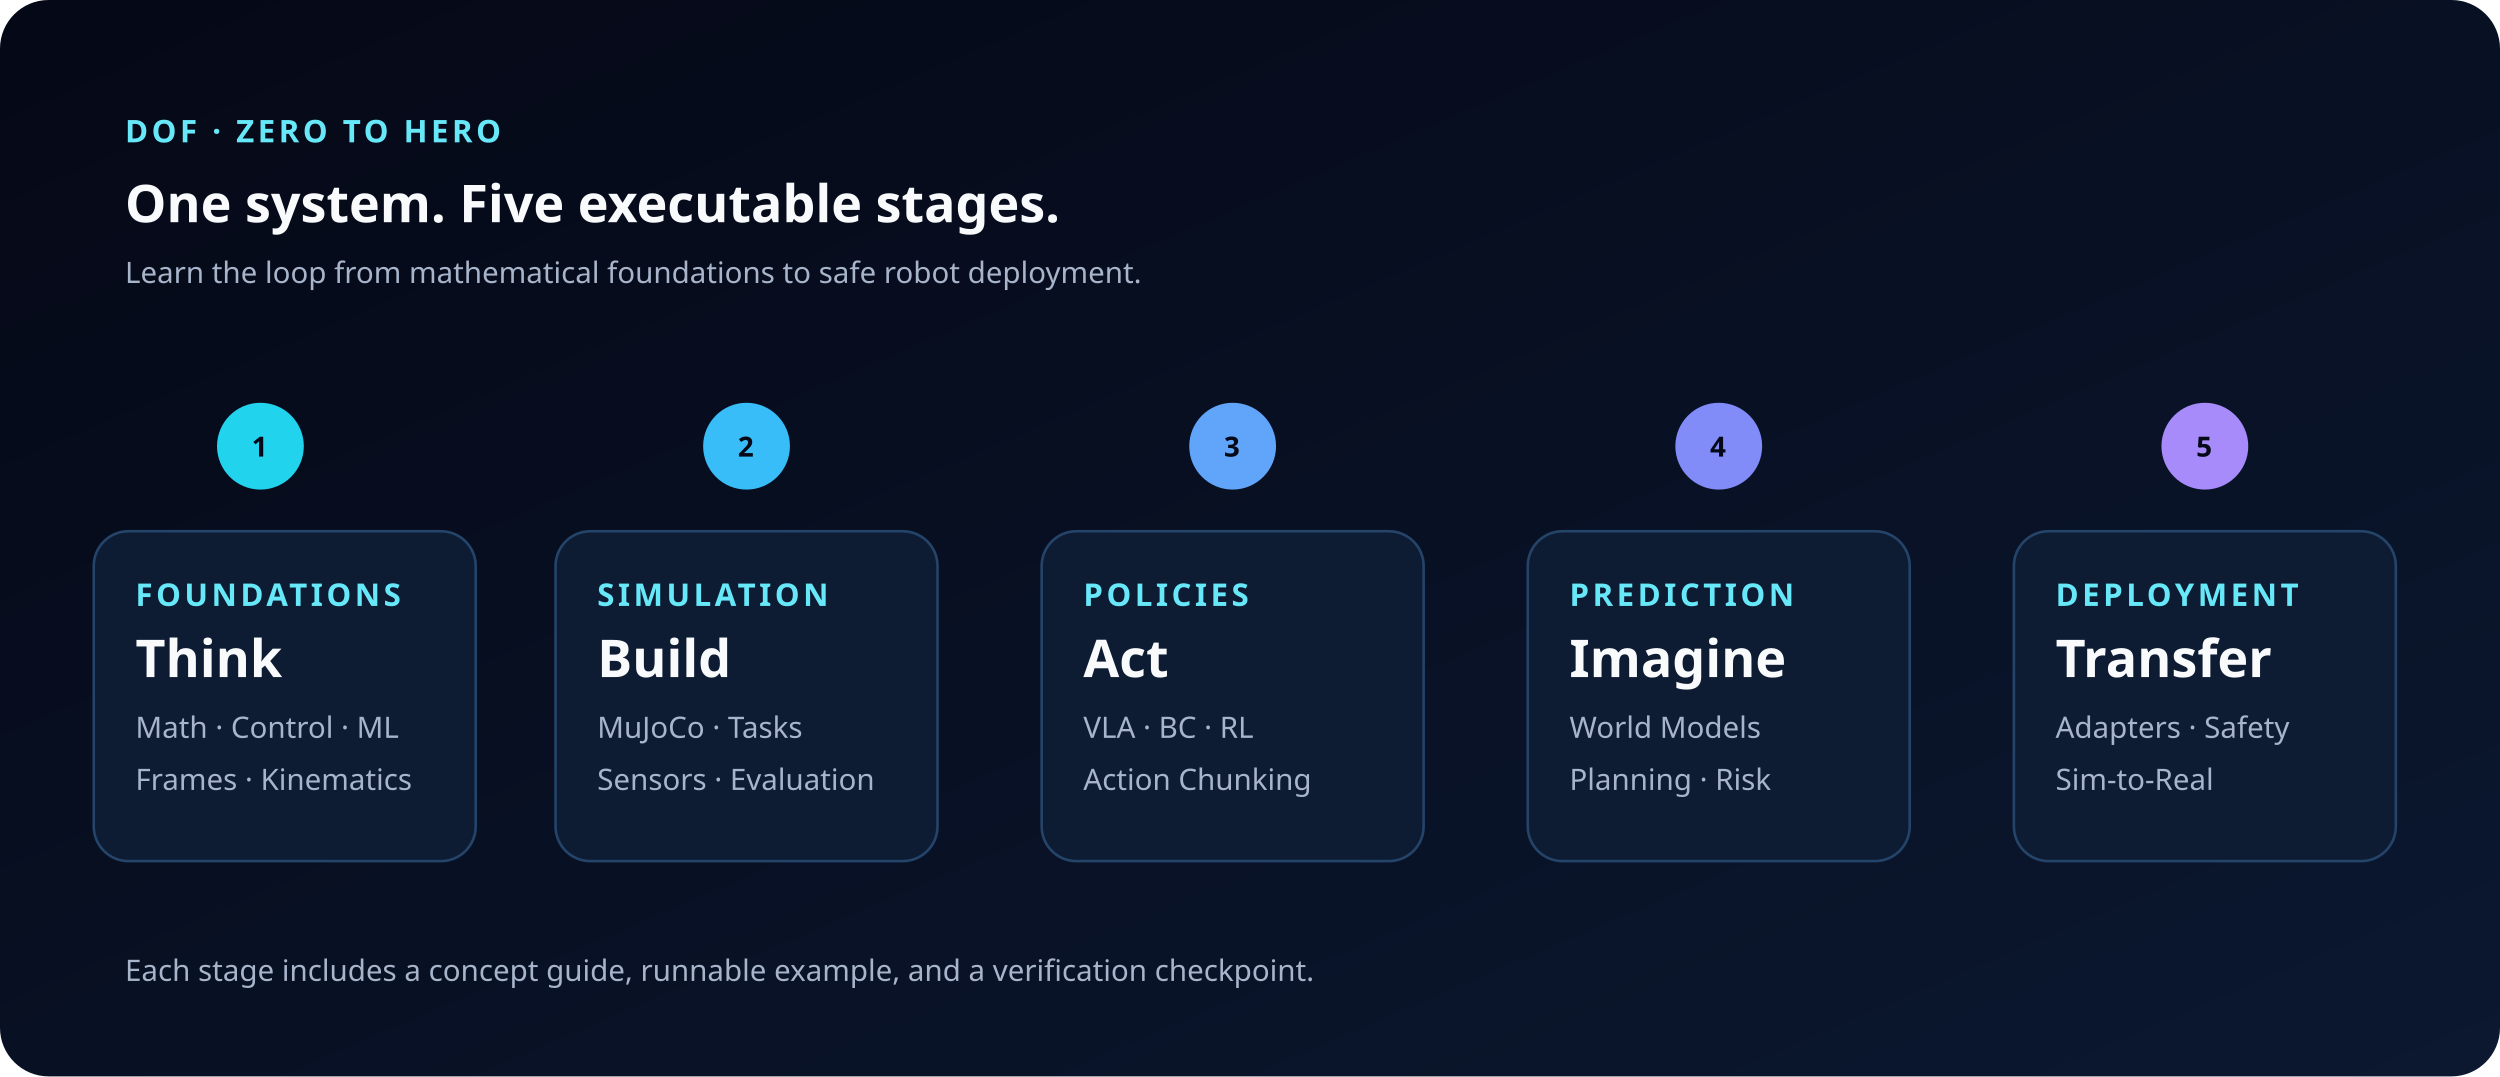
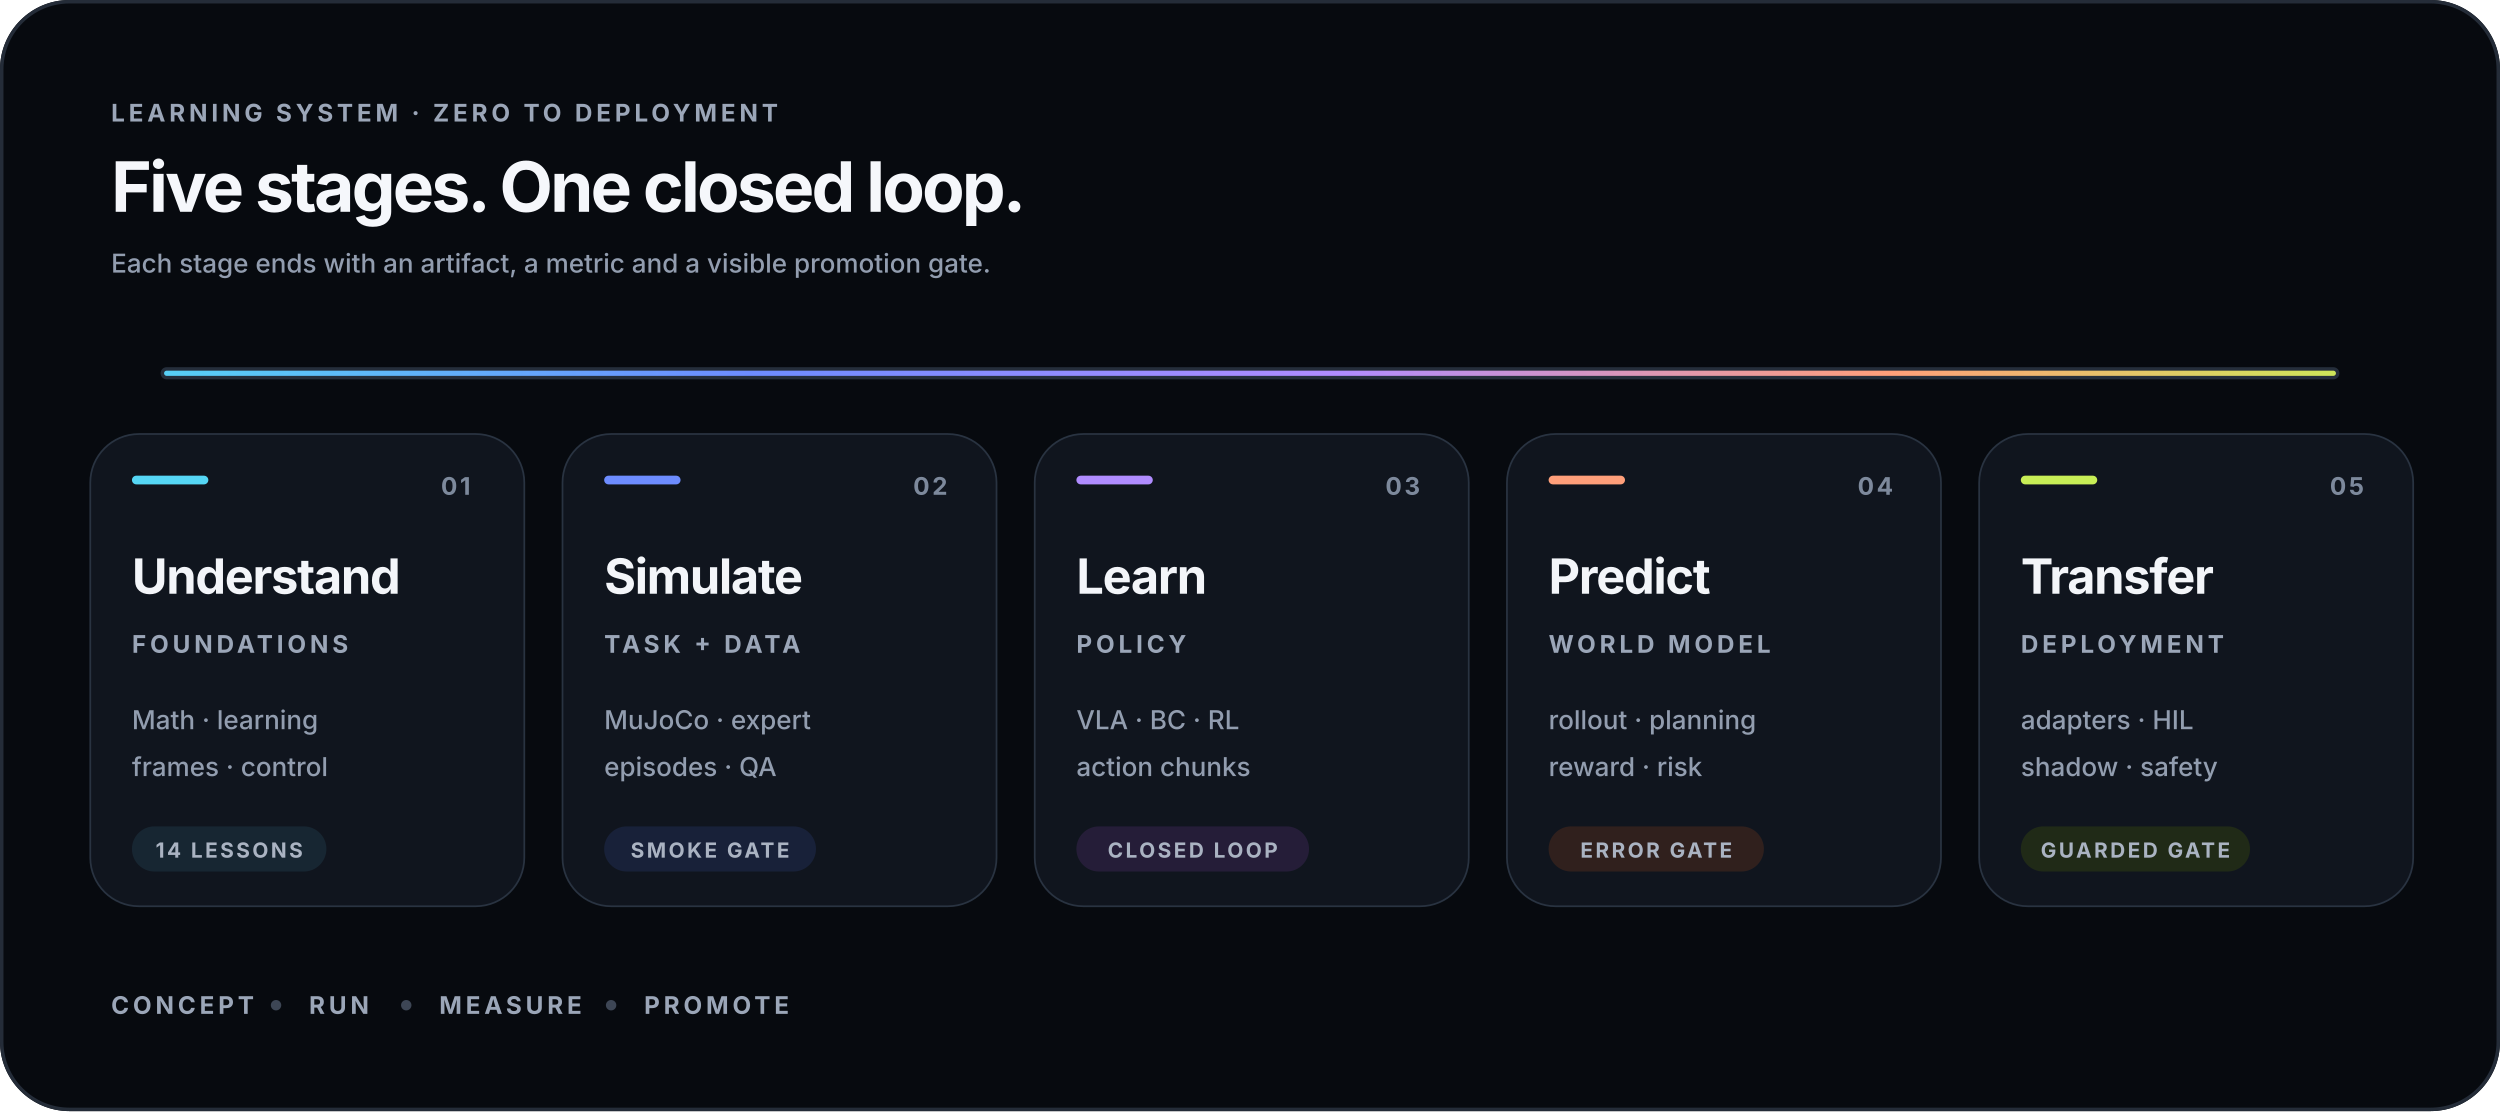
- <svg xmlns="http://www.w3.org/2000/svg" width="1440" height="620" viewBox="0 0 1440 620" role="img" aria-labelledby="title desc">
+ <svg xmlns="http://www.w3.org/2000/svg" width="1440" height="640" viewBox="0 0 1440 640" role="img" aria-labelledby="title desc">
  <defs>
-     <linearGradient id="bg" x1="0" y1="0" x2="1" y2="1">
-       <stop stop-color="#050816" />
-       <stop offset="1" stop-color="#0b1830" />
+     <linearGradient id="rail" x1="64" y1="0" x2="1376" y2="0" gradientUnits="userSpaceOnUse">
+       <stop stop-color="#55D6F5" />
+       <stop offset=".28" stop-color="#6D8CFF" />
+       <stop offset=".54" stop-color="#B08CFF" />
+       <stop offset=".78" stop-color="#FF9F7A" />
+       <stop offset="1" stop-color="#C8EE56" />
    </linearGradient>
-     <linearGradient id="accent" x1="0" y1="0" x2="1" y2="0">
-       <stop stop-color="#22d3ee" />
-       <stop offset="1" stop-color="#8b5cf6" />
-     </linearGradient>
-     <filter id="glow">
-       <feGaussianBlur stdDeviation="5" result="b" />
-       <feMerge>
-         <feMergeNode in="b" />
-         <feMergeNode in="SourceGraphic" />
-       </feMerge>
-     </filter>
-     <style>.k{font:700 18px system-ui,sans-serif;fill:#67e8f9;letter-spacing:2px}.h{font:700 30px system-ui,sans-serif;fill:#f8fafc}.p{font:400 17px system-ui,sans-serif;fill:#a7b4ca}.n{font:700 16px system-ui,sans-serif;fill:#050816}.card{fill:#0d1b33;stroke:#244469;stroke-width:1.5}</style>
+     <radialGradient id="wash" cx="0" cy="0" r="1" gradientTransform="translate(1110 40) rotate(145) scale(520 340)">
+       <stop stop-color="#233766" stop-opacity=".54" />
+       <stop offset="1" stop-color="#070A0F" stop-opacity="0" />
+     </radialGradient>
+     <style>.s{font-family:Inter,-apple-system,BlinkMacSystemFont,"Segoe UI",Arial,sans-serif}.k{font-size:14px;font-weight:720;letter-spacing:2.2px;fill:#9BA6B8}.h{font-size:40px;font-weight:680;letter-spacing:-1.6px;fill:#F5F7FB}.verb{font-size:28px;font-weight:680;letter-spacing:-.7px;fill:#F3F5F9}.body{font-size:15px;font-weight:500;fill:#929DAF}.num{font-size:14px;font-weight:720;letter-spacing:1.5px;fill:#7D899C}.tag{font-size:12px;font-weight:700;letter-spacing:1.4px;fill:#AAB3C2}</style>
  </defs>
-   <rect width="1440" height="620" rx="28" fill="url(#bg)" />
-   <text x="72" y="82" class="k">DOF · ZERO TO HERO</text>
-   <text x="72" y="128" class="h">One system. Five executable stages.</text>
-   <text x="72" y="163" class="p">Learn the loop from mathematical foundations to safe robot deployment.</text>
-   <path d="M150 257H1285" stroke="url(#accent)" stroke-width="4" filter="url(#glow)" />
-   <g>
-     <circle cx="150" cy="257" r="25" fill="#22d3ee" />
-     <text x="145" y="263" class="n">1</text>
-     <rect x="54" y="306" width="220" height="190" rx="20" class="card" />
-     <text x="78" y="349" class="k">FOUNDATIONS</text>
-     <text x="78" y="390" class="h">Think</text>
-     <text x="78" y="425" class="p">Math · Control · ML</text>
-     <text x="78" y="455" class="p">Frames · Kinematics</text>
-     <circle cx="430" cy="257" r="25" fill="#38bdf8" />
-     <text x="425" y="263" class="n">2</text>
-     <rect x="320" y="306" width="220" height="190" rx="20" class="card" />
-     <text x="344" y="349" class="k">SIMULATION</text>
-     <text x="344" y="390" class="h">Build</text>
-     <text x="344" y="425" class="p">MuJoCo · Tasks</text>
-     <text x="344" y="455" class="p">Sensors · Evaluation</text>
-     <circle cx="710" cy="257" r="25" fill="#60a5fa" />
-     <text x="705" y="263" class="n">3</text>
-     <rect x="600" y="306" width="220" height="190" rx="20" class="card" />
-     <text x="624" y="349" class="k">POLICIES</text>
-     <text x="624" y="390" class="h">Act</text>
-     <text x="624" y="425" class="p">VLA · BC · RL</text>
-     <text x="624" y="455" class="p">Action Chunking</text>
-     <circle cx="990" cy="257" r="25" fill="#818cf8" />
-     <text x="985" y="263" class="n">4</text>
-     <rect x="880" y="306" width="220" height="190" rx="20" class="card" />
-     <text x="904" y="349" class="k">PREDICTION</text>
-     <text x="904" y="390" class="h">Imagine</text>
-     <text x="904" y="425" class="p">World Models</text>
-     <text x="904" y="455" class="p">Planning · Risk</text>
-     <circle cx="1270" cy="257" r="25" fill="#a78bfa" />
-     <text x="1265" y="263" class="n">5</text>
-     <rect x="1160" y="306" width="220" height="190" rx="20" class="card" />
-     <text x="1184" y="349" class="k">DEPLOYMENT</text>
-     <text x="1184" y="390" class="h">Transfer</text>
-     <text x="1184" y="425" class="p">Adapters · Safety</text>
-     <text x="1184" y="455" class="p">Sim-to-Real</text>
+   <rect width="1440" height="640" rx="40" fill="#070A0F" />
+   <rect x="1" y="1" width="1438" height="638" rx="39" fill="none" stroke="#242C38" stroke-width="2" />
+   <rect width="1440" height="640" rx="40" fill="url(#wash)" />
+   <g class="s">
+     <text x="64" y="70" class="k">LEARNING SYSTEM · ZERO TO DEPLOYMENT</text>
+     <text x="64" y="122" class="h">Five stages. One closed loop.</text>
+     <text x="64" y="157" class="body">Each stage ends with an artifact, a metric and a visible promotion gate.</text>
+     <path d="M96 215H1344" stroke="#252E3B" stroke-width="7" stroke-linecap="round" />
+     <path d="M96 215H1344" stroke="url(#rail)" stroke-width="3" stroke-linecap="round" />
+     <g transform="translate(52 250)">
+       <rect width="250" height="272" rx="28" fill="#10151E" stroke="#293341" />
+       <rect x="24" y="24" width="44" height="5" rx="2.5" fill="#55D6F5" />
+       <text x="202" y="35" class="num">01</text>
+       <text x="24" y="92" class="verb">Understand</text>
+       <text x="24" y="126" class="k">FOUNDATIONS</text>
+       <text x="24" y="170" class="body">Math · learning</text>
+       <text x="24" y="197" class="body">frames · control</text>
+       <rect x="24" y="226" width="112" height="26" rx="13" fill="#172632" />
+       <text x="80" y="244" text-anchor="middle" class="tag">14 LESSONS</text>
+     </g>
+     <g transform="translate(324 250)">
+       <rect width="250" height="272" rx="28" fill="#10151E" stroke="#293341" />
+       <rect x="24" y="24" width="44" height="5" rx="2.5" fill="#6D8CFF" />
+       <text x="202" y="35" class="num">02</text>
+       <text x="24" y="92" class="verb">Simulate</text>
+       <text x="24" y="126" class="k">TASK + DATA</text>
+       <text x="24" y="170" class="body">MuJoCo · expert</text>
+       <text x="24" y="197" class="body">episodes · QA</text>
+       <rect x="24" y="226" width="122" height="26" rx="13" fill="#182139" />
+       <text x="85" y="244" text-anchor="middle" class="tag">SMOKE GATE</text>
+     </g>
+     <g transform="translate(596 250)">
+       <rect width="250" height="272" rx="28" fill="#10151E" stroke="#293341" />
+       <rect x="24" y="24" width="44" height="5" rx="2.5" fill="#B08CFF" />
+       <text x="202" y="35" class="num">03</text>
+       <text x="24" y="92" class="verb">Learn</text>
+       <text x="24" y="126" class="k">POLICY</text>
+       <text x="24" y="170" class="body">VLA · BC · RL</text>
+       <text x="24" y="197" class="body">action chunks</text>
+       <rect x="24" y="226" width="134" height="26" rx="13" fill="#251D38" />
+       <text x="91" y="244" text-anchor="middle" class="tag">CLOSED LOOP</text>
+     </g>
+     <g transform="translate(868 250)">
+       <rect width="250" height="272" rx="28" fill="#10151E" stroke="#293341" />
+       <rect x="24" y="24" width="44" height="5" rx="2.5" fill="#FF9F7A" />
+       <text x="202" y="35" class="num">04</text>
+       <text x="24" y="92" class="verb">Predict</text>
+       <text x="24" y="126" class="k">WORLD MODEL</text>
+       <text x="24" y="170" class="body">rollout · planning</text>
+       <text x="24" y="197" class="body">reward · risk</text>
+       <rect x="24" y="226" width="124" height="26" rx="13" fill="#30201D" />
+       <text x="86" y="244" text-anchor="middle" class="tag">ERROR GATE</text>
+     </g>
+     <g transform="translate(1140 250)">
+       <rect width="250" height="272" rx="28" fill="#10151E" stroke="#293341" />
+       <rect x="24" y="24" width="44" height="5" rx="2.5" fill="#C8EE56" />
+       <text x="202" y="35" class="num">05</text>
+       <text x="24" y="92" class="verb">Transfer</text>
+       <text x="24" y="126" class="k">DEPLOYMENT</text>
+       <text x="24" y="170" class="body">adapters · HIL</text>
+       <text x="24" y="197" class="body">shadow · safety</text>
+       <rect x="24" y="226" width="132" height="26" rx="13" fill="#202A17" />
+       <text x="90" y="244" text-anchor="middle" class="tag">GUARDED GATE</text>
+     </g>
+     <g transform="translate(64 584)">
+       <text class="k">CONCEPT</text>
+       <circle cx="95" cy="-5" r="3" fill="#3D4655" />
+       <text x="114" class="k">RUN</text>
+       <circle cx="170" cy="-5" r="3" fill="#3D4655" />
+       <text x="189" class="k">MEASURE</text>
+       <circle cx="288" cy="-5" r="3" fill="#3D4655" />
+       <text x="307" class="k">PROMOTE</text>
+     </g>
  </g>
-   <text x="72" y="565" class="p">Each stage includes a concept guide, runnable example, and a verification checkpoint.</text>
</svg>
